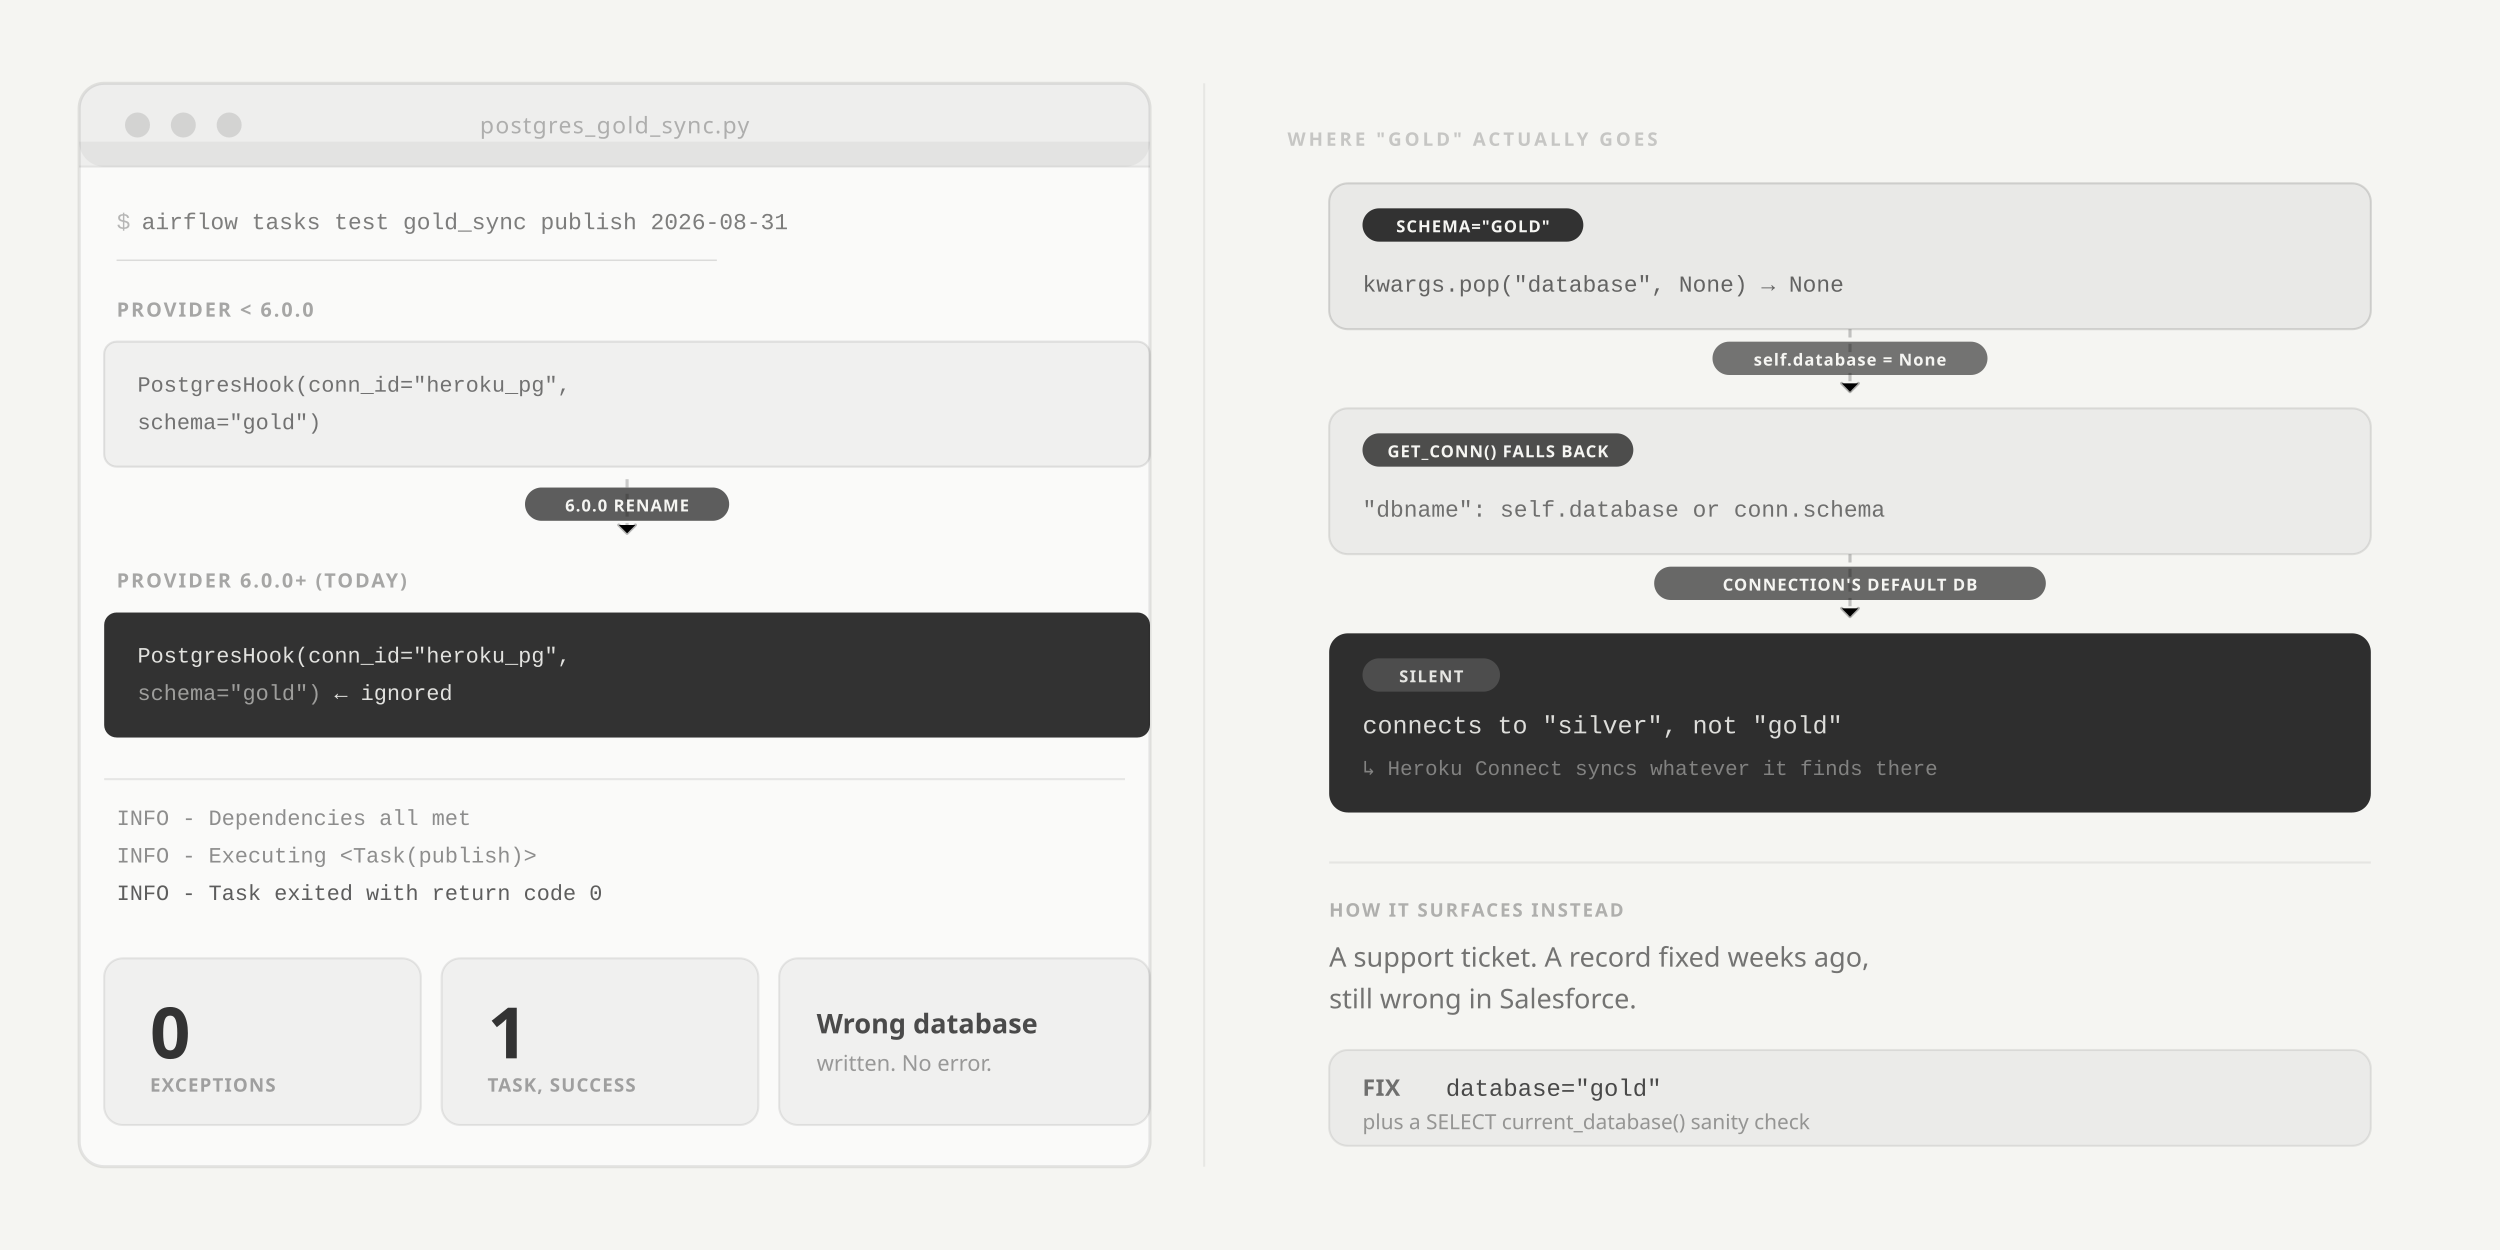
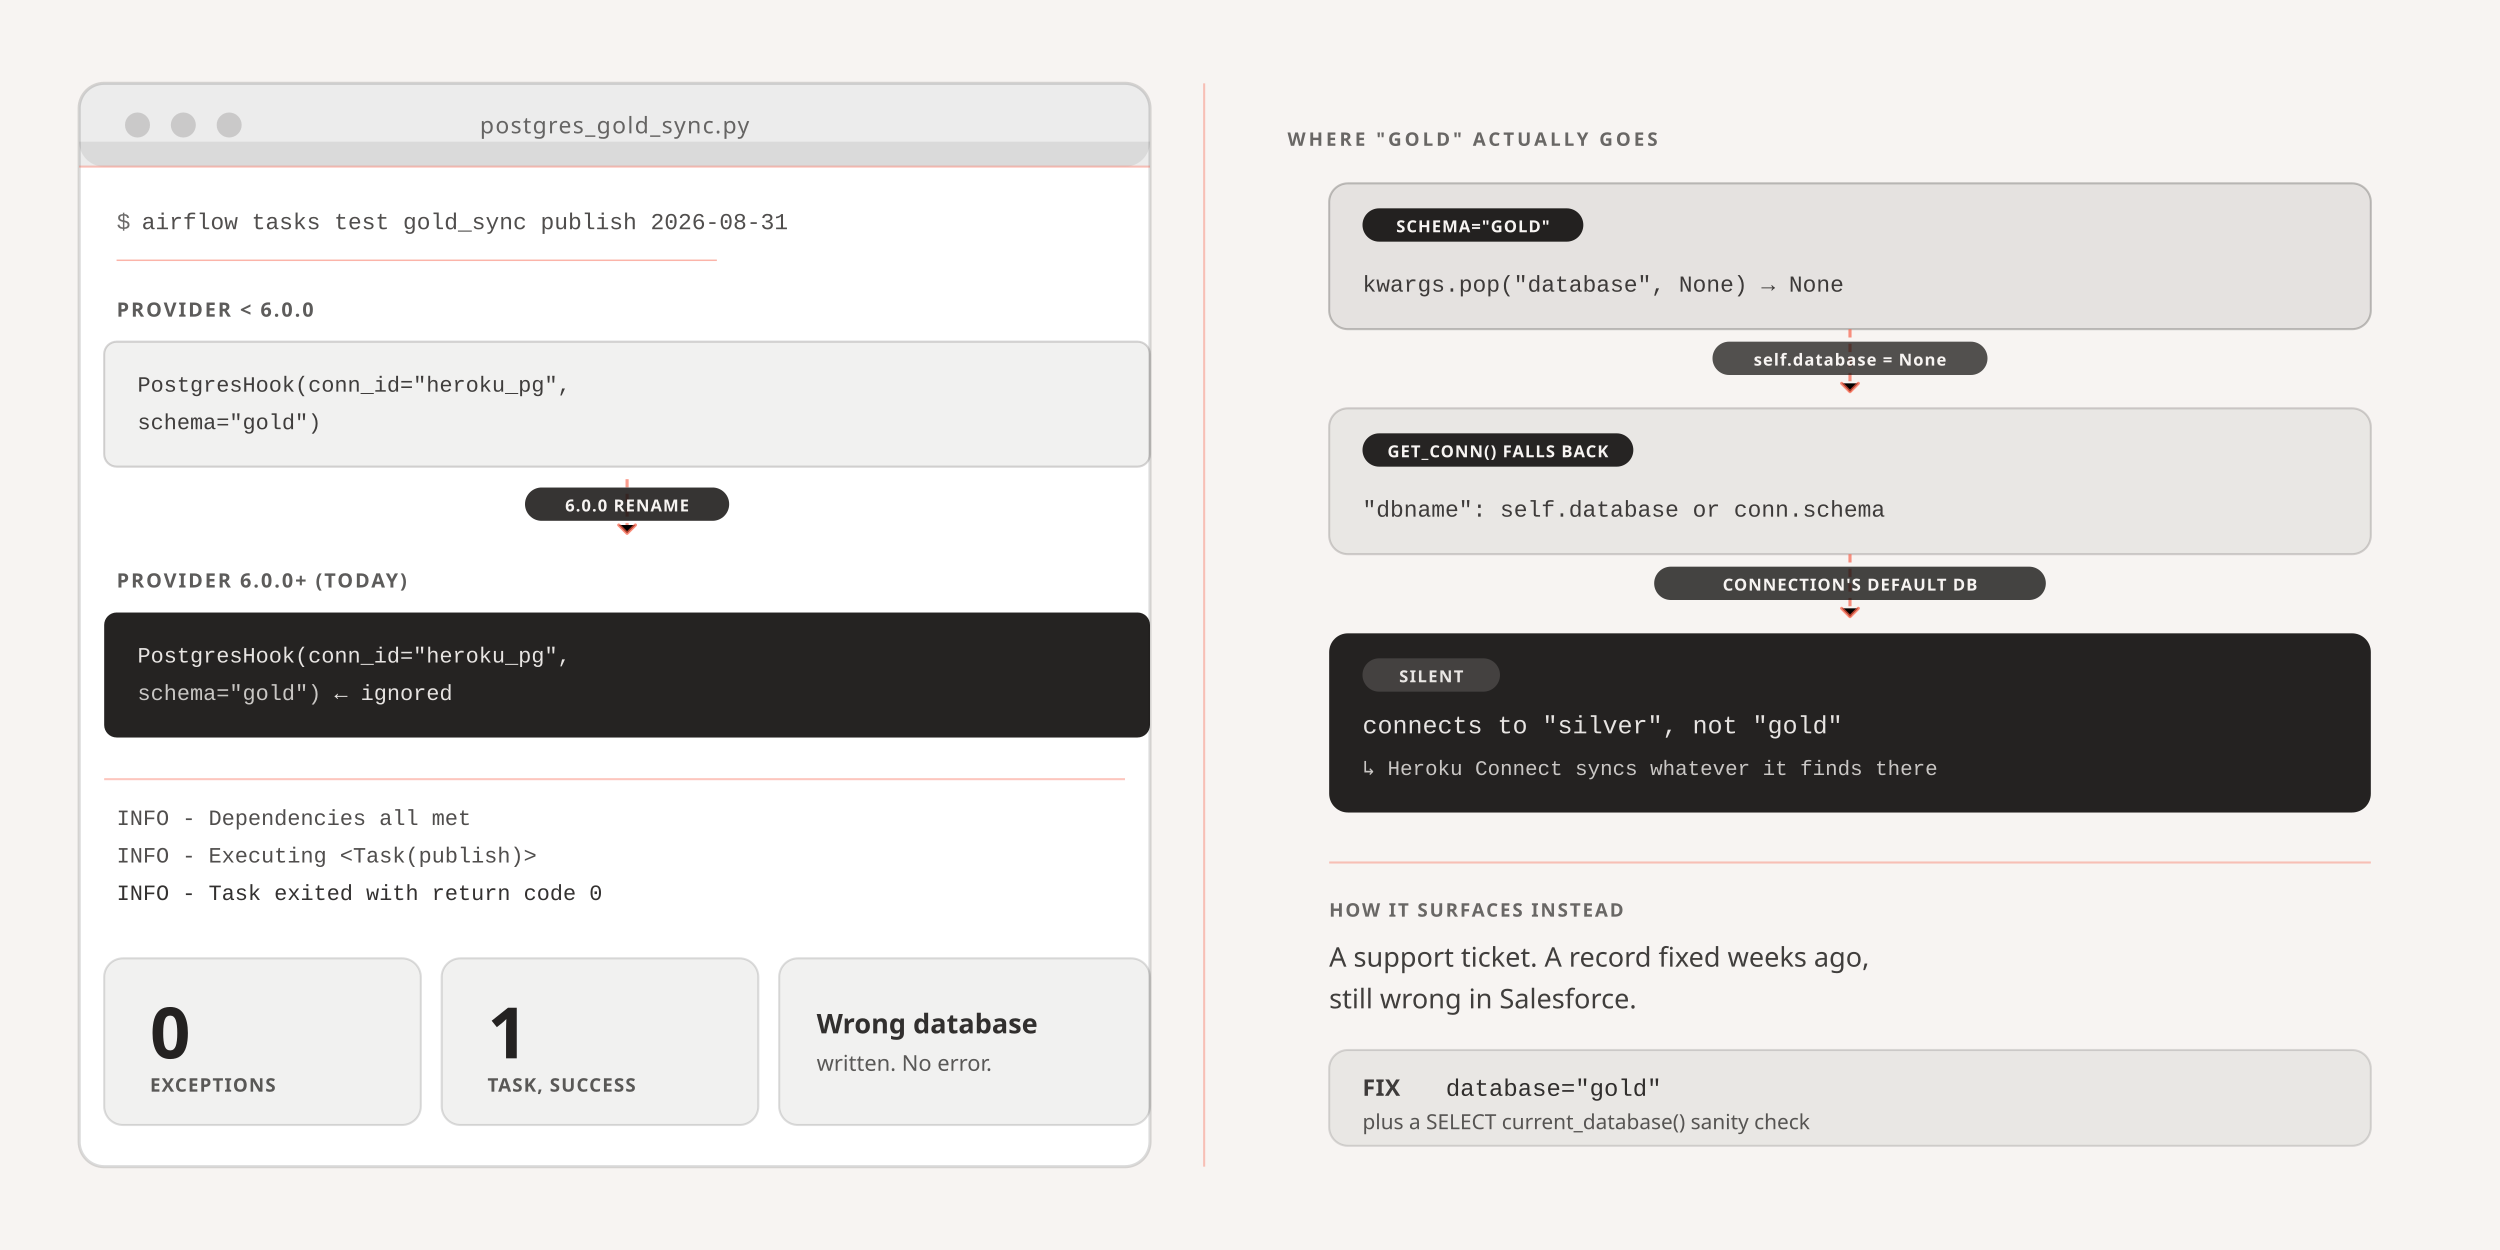
<svg xmlns="http://www.w3.org/2000/svg" viewBox="0 0 1200 600" aria-hidden="true">
-   <rect width="1200" height="600" fill="#F5F5F2" />
-   <line x1="578" y1="40" x2="578" y2="560" stroke="#0A0A0A" stroke-opacity="0.06" stroke-width="1" />
-   <rect x="38" y="40" width="514" height="520" rx="12" fill="white" fill-opacity="0.50" stroke="#0A0A0A" stroke-opacity="0.09" stroke-width="1.5" />
-   <rect x="38" y="40" width="514" height="40" rx="12" fill="#0A0A0A" fill-opacity="0.05" />
-   <rect x="38" y="68" width="514" height="12" fill="#0A0A0A" fill-opacity="0.05" />
-   <line x1="38" y1="80" x2="552" y2="80" stroke="#0A0A0A" stroke-opacity="0.07" stroke-width="1" />
-   <circle cx="66" cy="60" r="6" fill="#0A0A0A" fill-opacity="0.12" />
-   <circle cx="88" cy="60" r="6" fill="#0A0A0A" fill-opacity="0.12" />
-   <circle cx="110" cy="60" r="6" fill="#0A0A0A" fill-opacity="0.12" />
-   <text x="295" y="64" font-family="Archivo, Outfit, system-ui, sans-serif" font-size="11" fill="#0A0A0A" fill-opacity="0.28" text-anchor="middle" letter-spacing="0.06em">postgres_gold_sync.py</text>
-   <text x="56" y="110" font-family="'Courier New', Courier, monospace" font-size="11" fill="#0A0A0A" fill-opacity="0.28">$</text>
-   <text x="68" y="110" font-family="'Courier New', Courier, monospace" font-size="11" fill="#0A0A0A" fill-opacity="0.52">airflow tasks test gold_sync publish 2026-08-31</text>
-   <text x="56" y="128" font-family="'Courier New', Courier, monospace" font-size="10" fill="#0A0A0A" fill-opacity="0.13">────────────────────────────────────────────────</text>
-   <text x="56" y="152" font-family="Archivo, Outfit, system-ui, sans-serif" font-size="9.5" font-weight="700" fill="#0A0A0A" fill-opacity="0.35" letter-spacing="0.1em">PROVIDER &lt; 6.0.0</text>
-   <rect x="50" y="164" width="502" height="60" rx="6" fill="#0A0A0A" fill-opacity="0.04" stroke="#0A0A0A" stroke-opacity="0.10" stroke-width="1" />
-   <text x="66" y="188" font-family="'Courier New', Courier, monospace" font-size="10.5" fill="#0A0A0A" fill-opacity="0.55">PostgresHook(conn_id="heroku_pg",</text>
-   <text x="66" y="206" font-family="'Courier New', Courier, monospace" font-size="10.5" fill="#0A0A0A" fill-opacity="0.55">             schema="gold")</text>
-   <line x1="301" y1="230" x2="301" y2="256" stroke="#0A0A0A" stroke-opacity="0.20" stroke-width="1.5" stroke-dasharray="4 3" />
-   <path d="M297 252 L301 256 L305 252" stroke="#0A0A0A" stroke-opacity="0.28" stroke-width="1.5" stroke-linecap="round" stroke-linejoin="round" />
-   <rect x="252" y="234" width="98" height="16" rx="8" fill="#0A0A0A" fill-opacity="0.65" />
-   <text x="301" y="245.5" font-family="Archivo, Outfit, system-ui, sans-serif" font-size="8" font-weight="700" fill="#F5F5F2" text-anchor="middle" letter-spacing="0.06em">6.0.0 RENAME</text>
-   <text x="56" y="282" font-family="Archivo, Outfit, system-ui, sans-serif" font-size="9.5" font-weight="700" fill="#0A0A0A" fill-opacity="0.35" letter-spacing="0.1em">PROVIDER 6.0.0+ (TODAY)</text>
-   <rect x="50" y="294" width="502" height="60" rx="6" fill="#0A0A0A" fill-opacity="0.83" />
-   <text x="66" y="318" font-family="'Courier New', Courier, monospace" font-size="10.5" fill="#F5F5F2" fill-opacity="0.90">PostgresHook(conn_id="heroku_pg",</text>
-   <text x="66" y="336" font-family="'Courier New', Courier, monospace" font-size="10.5" fill="#F5F5F2" fill-opacity="0.55">             schema="gold")  <tspan fill="#F5F5F2" fill-opacity="0.90">← ignored</tspan>
+   <rect width="1200" height="600" fill="#F7F4F2" />
+   <line x1="578" y1="40" x2="578" y2="560" stroke="#F75A41" stroke-opacity="0.34" stroke-width="1" />
+   <rect x="38" y="40" width="514" height="520" rx="12" fill="#FFFFFF" stroke="#131110" stroke-opacity="0.15" stroke-width="1.5" />
+   <rect x="38" y="40" width="514" height="40" rx="12" fill="#131110" fill-opacity="0.08" />
+   <rect x="38" y="68" width="514" height="12" fill="#131110" fill-opacity="0.08" />
+   <line x1="38" y1="80" x2="552" y2="80" stroke="#F75A41" stroke-opacity="0.34" stroke-width="1" />
+   <circle cx="66" cy="60" r="6" fill="#131110" fill-opacity="0.16" />
+   <circle cx="88" cy="60" r="6" fill="#131110" fill-opacity="0.16" />
+   <circle cx="110" cy="60" r="6" fill="#131110" fill-opacity="0.16" />
+   <text x="295" y="64" font-family="Archivo, Outfit, system-ui, sans-serif" font-size="11" fill="#131110" fill-opacity="0.62" text-anchor="middle" letter-spacing="0.06em">postgres_gold_sync.py</text>
+   <text x="56" y="110" font-family="'Courier New', Courier, monospace" font-size="11" fill="#131110" fill-opacity="0.62">$</text>
+   <text x="68" y="110" font-family="'Courier New', Courier, monospace" font-size="11" fill="#131110" fill-opacity="0.74">airflow tasks test gold_sync publish 2026-08-31</text>
+   <text x="56" y="128" font-family="'Courier New', Courier, monospace" font-size="10" fill="#F75A41" fill-opacity="0.45">────────────────────────────────────────────────</text>
+   <text x="56" y="152" font-family="Archivo, Outfit, system-ui, sans-serif" font-size="9.5" font-weight="700" fill="#131110" fill-opacity="0.68" letter-spacing="0.1em">PROVIDER &lt; 6.0.0</text>
+   <rect x="50" y="164" width="502" height="60" rx="6" fill="#131110" fill-opacity="0.06" stroke="#131110" stroke-opacity="0.17" stroke-width="1" />
+   <text x="66" y="188" font-family="'Courier New', Courier, monospace" font-size="10.5" fill="#131110" fill-opacity="0.80">PostgresHook(conn_id="heroku_pg",</text>
+   <text x="66" y="206" font-family="'Courier New', Courier, monospace" font-size="10.5" fill="#131110" fill-opacity="0.80">             schema="gold")</text>
+   <line x1="301" y1="230" x2="301" y2="256" stroke="#F75A41" stroke-opacity="0.60" stroke-width="1.5" stroke-dasharray="4 3" />
+   <path d="M297 252 L301 256 L305 252" stroke="#F75A41" stroke-opacity="0.70" stroke-width="1.5" stroke-linecap="round" stroke-linejoin="round" />
+   <rect x="252" y="234" width="98" height="16" rx="8" fill="#131110" fill-opacity="0.85" />
+   <text x="301" y="245.5" font-family="Archivo, Outfit, system-ui, sans-serif" font-size="8" font-weight="700" fill="#F7F4F2" text-anchor="middle" letter-spacing="0.06em">6.0.0 RENAME</text>
+   <text x="56" y="282" font-family="Archivo, Outfit, system-ui, sans-serif" font-size="9.5" font-weight="700" fill="#131110" fill-opacity="0.68" letter-spacing="0.1em">PROVIDER 6.0.0+ (TODAY)</text>
+   <rect x="50" y="294" width="502" height="60" rx="6" fill="#131110" fill-opacity="0.92" />
+   <text x="66" y="318" font-family="'Courier New', Courier, monospace" font-size="10.5" fill="#F7F4F2" fill-opacity="0.92">PostgresHook(conn_id="heroku_pg",</text>
+   <text x="66" y="336" font-family="'Courier New', Courier, monospace" font-size="10.5" fill="#F7F4F2" fill-opacity="0.78">             schema="gold")  <tspan fill="#F7F4F2" fill-opacity="0.92">← ignored</tspan>
  </text>
-   <line x1="50" y1="374" x2="540" y2="374" stroke="#0A0A0A" stroke-opacity="0.08" stroke-width="1" />
-   <text x="56" y="396" font-family="'Courier New', Courier, monospace" font-size="10.5" fill="#0A0A0A" fill-opacity="0.45">INFO - Dependencies all met</text>
-   <text x="56" y="414" font-family="'Courier New', Courier, monospace" font-size="10.5" fill="#0A0A0A" fill-opacity="0.45">INFO - Executing &lt;Task(publish)&gt;</text>
-   <text x="56" y="432" font-family="'Courier New', Courier, monospace" font-size="10.5" fill="#0A0A0A" fill-opacity="0.65">INFO - Task exited with return code 0</text>
-   <rect x="50" y="460" width="152" height="80" rx="9" fill="#0A0A0A" fill-opacity="0.04" stroke="#0A0A0A" stroke-opacity="0.08" stroke-width="1" />
-   <text x="72" y="508" font-family="Archivo, Outfit, system-ui, sans-serif" font-size="34" font-weight="900" fill="#0A0A0A" fill-opacity="0.82">0</text>
-   <text x="72" y="524" font-family="Archivo, Outfit, system-ui, sans-serif" font-size="9" font-weight="700" fill="#0A0A0A" fill-opacity="0.35" letter-spacing="0.06em">EXCEPTIONS</text>
-   <rect x="212" y="460" width="152" height="80" rx="9" fill="#0A0A0A" fill-opacity="0.04" stroke="#0A0A0A" stroke-opacity="0.08" stroke-width="1" />
-   <text x="234" y="508" font-family="Archivo, Outfit, system-ui, sans-serif" font-size="34" font-weight="900" fill="#0A0A0A" fill-opacity="0.82">1</text>
-   <text x="234" y="524" font-family="Archivo, Outfit, system-ui, sans-serif" font-size="9" font-weight="700" fill="#0A0A0A" fill-opacity="0.35" letter-spacing="0.06em">TASK, SUCCESS</text>
-   <rect x="374" y="460" width="178" height="80" rx="9" fill="#0A0A0A" fill-opacity="0.04" stroke="#0A0A0A" stroke-opacity="0.08" stroke-width="1" />
-   <text x="392" y="496" font-family="Archivo, Outfit, system-ui, sans-serif" font-size="13" font-weight="700" fill="#0A0A0A" fill-opacity="0.72">Wrong database</text>
-   <text x="392" y="514" font-family="Archivo, Outfit, system-ui, sans-serif" font-size="10.5" fill="#0A0A0A" fill-opacity="0.38">written. No error.</text>
-   <text x="618" y="70" font-family="Archivo, Outfit, system-ui, sans-serif" font-size="9" font-weight="700" fill="#0A0A0A" fill-opacity="0.20" letter-spacing="0.16em">WHERE "GOLD" ACTUALLY GOES</text>
-   <rect x="638" y="88" width="500" height="70" rx="9" fill="#0A0A0A" fill-opacity="0.05" stroke="#0A0A0A" stroke-opacity="0.14" stroke-width="1" />
-   <rect x="654" y="100" width="106" height="16" rx="8" fill="#0A0A0A" fill-opacity="0.82" />
-   <text x="707" y="111.5" font-family="Archivo, Outfit, system-ui, sans-serif" font-size="8" font-weight="700" fill="#F5F5F2" text-anchor="middle" letter-spacing="0.06em">SCHEMA="GOLD"</text>
-   <text x="654" y="140" font-family="'Courier New', Courier, monospace" font-size="11" fill="#0A0A0A" fill-opacity="0.60">kwargs.pop("database", None) → None</text>
-   <line x1="888" y1="158" x2="888" y2="188" stroke="#0A0A0A" stroke-opacity="0.22" stroke-width="1.5" stroke-dasharray="4 3" />
-   <path d="M884 184 L888 188 L892 184" stroke="#0A0A0A" stroke-opacity="0.30" stroke-width="1.5" stroke-linecap="round" stroke-linejoin="round" />
-   <rect x="822" y="164" width="132" height="16" rx="8" fill="#0A0A0A" fill-opacity="0.55" />
-   <text x="888" y="175.5" font-family="Archivo, Outfit, system-ui, sans-serif" font-size="8" font-weight="700" fill="#F5F5F2" text-anchor="middle" letter-spacing="0.06em">self.database = None</text>
-   <rect x="638" y="196" width="500" height="70" rx="9" fill="#0A0A0A" fill-opacity="0.04" stroke="#0A0A0A" stroke-opacity="0.10" stroke-width="1" />
-   <rect x="654" y="208" width="130" height="16" rx="8" fill="#0A0A0A" fill-opacity="0.70" />
-   <text x="719" y="219.5" font-family="Archivo, Outfit, system-ui, sans-serif" font-size="8" font-weight="700" fill="#F5F5F2" text-anchor="middle" letter-spacing="0.06em">GET_CONN() FALLS BACK</text>
-   <text x="654" y="248" font-family="'Courier New', Courier, monospace" font-size="11" fill="#0A0A0A" fill-opacity="0.55">"dbname": self.database or conn.schema</text>
-   <line x1="888" y1="266" x2="888" y2="296" stroke="#0A0A0A" stroke-opacity="0.22" stroke-width="1.5" stroke-dasharray="4 3" />
-   <path d="M884 292 L888 296 L892 292" stroke="#0A0A0A" stroke-opacity="0.30" stroke-width="1.5" stroke-linecap="round" stroke-linejoin="round" />
-   <rect x="794" y="272" width="188" height="16" rx="8" fill="#0A0A0A" fill-opacity="0.60" />
-   <text x="888" y="283.5" font-family="Archivo, Outfit, system-ui, sans-serif" font-size="8" font-weight="700" fill="#F5F5F2" text-anchor="middle" letter-spacing="0.06em">CONNECTION'S DEFAULT DB</text>
-   <rect x="638" y="304" width="500" height="86" rx="9" fill="#0A0A0A" fill-opacity="0.84" />
-   <rect x="654" y="316" width="66" height="16" rx="8" fill="white" fill-opacity="0.15" />
-   <text x="687" y="327.5" font-family="Archivo, Outfit, system-ui, sans-serif" font-size="8" font-weight="700" fill="#F5F5F2" fill-opacity="0.90" text-anchor="middle" letter-spacing="0.08em">SILENT</text>
-   <text x="654" y="352" font-family="'Courier New', Courier, monospace" font-size="12" fill="#F5F5F2" fill-opacity="0.88">connects to "silver", not "gold"</text>
-   <text x="654" y="372" font-family="'Courier New', Courier, monospace" font-size="10" fill="#F5F5F2" fill-opacity="0.42">↳ Heroku Connect syncs whatever it finds there</text>
-   <line x1="638" y1="414" x2="1138" y2="414" stroke="#0A0A0A" stroke-opacity="0.07" stroke-width="1" />
-   <text x="638" y="440" font-family="Archivo, Outfit, system-ui, sans-serif" font-size="9" font-weight="700" fill="#0A0A0A" fill-opacity="0.30" letter-spacing="0.1em">HOW IT SURFACES INSTEAD</text>
-   <text x="638" y="464" font-family="Archivo, Outfit, system-ui, sans-serif" font-size="13" fill="#0A0A0A" fill-opacity="0.55">A support ticket. A record fixed weeks ago,</text>
-   <text x="638" y="484" font-family="Archivo, Outfit, system-ui, sans-serif" font-size="13" fill="#0A0A0A" fill-opacity="0.55">still wrong in Salesforce.</text>
-   <rect x="638" y="504" width="500" height="46" rx="9" fill="#0A0A0A" fill-opacity="0.04" stroke="#0A0A0A" stroke-opacity="0.08" stroke-width="1" />
-   <text x="654" y="526" font-family="Archivo, Outfit, system-ui, sans-serif" font-size="11" font-weight="700" fill="#0A0A0A" fill-opacity="0.55" letter-spacing="0.02em">FIX</text>
-   <text x="694" y="526" font-family="'Courier New', Courier, monospace" font-size="11.5" fill="#0A0A0A" fill-opacity="0.72">database="gold"</text>
-   <text x="654" y="542" font-family="Archivo, Outfit, system-ui, sans-serif" font-size="10" fill="#0A0A0A" fill-opacity="0.38">plus a SELECT current_database() sanity check</text>
+   <line x1="50" y1="374" x2="540" y2="374" stroke="#F75A41" stroke-opacity="0.34" stroke-width="1" />
+   <text x="56" y="396" font-family="'Courier New', Courier, monospace" font-size="10.5" fill="#131110" fill-opacity="0.74">INFO - Dependencies all met</text>
+   <text x="56" y="414" font-family="'Courier New', Courier, monospace" font-size="10.5" fill="#131110" fill-opacity="0.74">INFO - Executing &lt;Task(publish)&gt;</text>
+   <text x="56" y="432" font-family="'Courier New', Courier, monospace" font-size="10.5" fill="#131110" fill-opacity="0.86">INFO - Task exited with return code 0</text>
+   <rect x="50" y="460" width="152" height="80" rx="9" fill="#131110" fill-opacity="0.06" stroke="#131110" stroke-opacity="0.14" stroke-width="1" />
+   <text x="72" y="508" font-family="Archivo, Outfit, system-ui, sans-serif" font-size="34" font-weight="900" fill="#131110" fill-opacity="0.92">0</text>
+   <text x="72" y="524" font-family="Archivo, Outfit, system-ui, sans-serif" font-size="9" font-weight="700" fill="#131110" fill-opacity="0.68" letter-spacing="0.06em">EXCEPTIONS</text>
+   <rect x="212" y="460" width="152" height="80" rx="9" fill="#131110" fill-opacity="0.06" stroke="#131110" stroke-opacity="0.14" stroke-width="1" />
+   <text x="234" y="508" font-family="Archivo, Outfit, system-ui, sans-serif" font-size="34" font-weight="900" fill="#131110" fill-opacity="0.92">1</text>
+   <text x="234" y="524" font-family="Archivo, Outfit, system-ui, sans-serif" font-size="9" font-weight="700" fill="#131110" fill-opacity="0.68" letter-spacing="0.06em">TASK, SUCCESS</text>
+   <rect x="374" y="460" width="178" height="80" rx="9" fill="#131110" fill-opacity="0.06" stroke="#131110" stroke-opacity="0.14" stroke-width="1" />
+   <text x="392" y="496" font-family="Archivo, Outfit, system-ui, sans-serif" font-size="13" font-weight="700" fill="#131110" fill-opacity="0.86">Wrong database</text>
+   <text x="392" y="514" font-family="Archivo, Outfit, system-ui, sans-serif" font-size="10.5" fill="#131110" fill-opacity="0.68">written. No error.</text>
+   <text x="618" y="70" font-family="Archivo, Outfit, system-ui, sans-serif" font-size="9" font-weight="700" fill="#131110" fill-opacity="0.62" letter-spacing="0.16em">WHERE "GOLD" ACTUALLY GOES</text>
+   <rect x="638" y="88" width="500" height="70" rx="9" fill="#131110" fill-opacity="0.08" stroke="#131110" stroke-opacity="0.24" stroke-width="1" />
+   <rect x="654" y="100" width="106" height="16" rx="8" fill="#131110" fill-opacity="0.92" />
+   <text x="707" y="111.5" font-family="Archivo, Outfit, system-ui, sans-serif" font-size="8" font-weight="700" fill="#F7F4F2" text-anchor="middle" letter-spacing="0.06em">SCHEMA="GOLD"</text>
+   <text x="654" y="140" font-family="'Courier New', Courier, monospace" font-size="11" fill="#131110" fill-opacity="0.80">kwargs.pop("database", None) → None</text>
+   <line x1="888" y1="158" x2="888" y2="188" stroke="#F75A41" stroke-opacity="0.66" stroke-width="1.5" stroke-dasharray="4 3" />
+   <path d="M884 184 L888 188 L892 184" stroke="#F75A41" stroke-opacity="0.70" stroke-width="1.5" stroke-linecap="round" stroke-linejoin="round" />
+   <rect x="822" y="164" width="132" height="16" rx="8" fill="#131110" fill-opacity="0.72" />
+   <text x="888" y="175.5" font-family="Archivo, Outfit, system-ui, sans-serif" font-size="8" font-weight="700" fill="#F7F4F2" text-anchor="middle" letter-spacing="0.06em">self.database = None</text>
+   <rect x="638" y="196" width="500" height="70" rx="9" fill="#131110" fill-opacity="0.06" stroke="#131110" stroke-opacity="0.17" stroke-width="1" />
+   <rect x="654" y="208" width="130" height="16" rx="8" fill="#131110" fill-opacity="0.91" />
+   <text x="719" y="219.5" font-family="Archivo, Outfit, system-ui, sans-serif" font-size="8" font-weight="700" fill="#F7F4F2" text-anchor="middle" letter-spacing="0.06em">GET_CONN() FALLS BACK</text>
+   <text x="654" y="248" font-family="'Courier New', Courier, monospace" font-size="11" fill="#131110" fill-opacity="0.80">"dbname": self.database or conn.schema</text>
+   <line x1="888" y1="266" x2="888" y2="296" stroke="#F75A41" stroke-opacity="0.66" stroke-width="1.5" stroke-dasharray="4 3" />
+   <path d="M884 292 L888 296 L892 292" stroke="#F75A41" stroke-opacity="0.70" stroke-width="1.5" stroke-linecap="round" stroke-linejoin="round" />
+   <rect x="794" y="272" width="188" height="16" rx="8" fill="#131110" fill-opacity="0.78" />
+   <text x="888" y="283.5" font-family="Archivo, Outfit, system-ui, sans-serif" font-size="8" font-weight="700" fill="#F7F4F2" text-anchor="middle" letter-spacing="0.06em">CONNECTION'S DEFAULT DB</text>
+   <rect x="638" y="304" width="500" height="86" rx="9" fill="#131110" fill-opacity="0.92" />
+   <rect x="654" y="316" width="66" height="16" rx="8" fill="#F7F4F2" fill-opacity="0.15" />
+   <text x="687" y="327.5" font-family="Archivo, Outfit, system-ui, sans-serif" font-size="8" font-weight="700" fill="#F7F4F2" fill-opacity="0.92" text-anchor="middle" letter-spacing="0.08em">SILENT</text>
+   <text x="654" y="352" font-family="'Courier New', Courier, monospace" font-size="12" fill="#F7F4F2" fill-opacity="0.92">connects to "silver", not "gold"</text>
+   <text x="654" y="372" font-family="'Courier New', Courier, monospace" font-size="10" fill="#F7F4F2" fill-opacity="0.78">↳ Heroku Connect syncs whatever it finds there</text>
+   <line x1="638" y1="414" x2="1138" y2="414" stroke="#F75A41" stroke-opacity="0.34" stroke-width="1" />
+   <text x="638" y="440" font-family="Archivo, Outfit, system-ui, sans-serif" font-size="9" font-weight="700" fill="#131110" fill-opacity="0.62" letter-spacing="0.1em">HOW IT SURFACES INSTEAD</text>
+   <text x="638" y="464" font-family="Archivo, Outfit, system-ui, sans-serif" font-size="13" fill="#131110" fill-opacity="0.80">A support ticket. A record fixed weeks ago,</text>
+   <text x="638" y="484" font-family="Archivo, Outfit, system-ui, sans-serif" font-size="13" fill="#131110" fill-opacity="0.80">still wrong in Salesforce.</text>
+   <rect x="638" y="504" width="500" height="46" rx="9" fill="#131110" fill-opacity="0.06" stroke="#131110" stroke-opacity="0.14" stroke-width="1" />
+   <text x="654" y="526" font-family="Archivo, Outfit, system-ui, sans-serif" font-size="11" font-weight="700" fill="#131110" fill-opacity="0.80" letter-spacing="0.02em">FIX</text>
+   <text x="694" y="526" font-family="'Courier New', Courier, monospace" font-size="11.5" fill="#131110" fill-opacity="0.86">database="gold"</text>
+   <text x="654" y="542" font-family="Archivo, Outfit, system-ui, sans-serif" font-size="10" fill="#131110" fill-opacity="0.68">plus a SELECT current_database() sanity check</text>
</svg>
